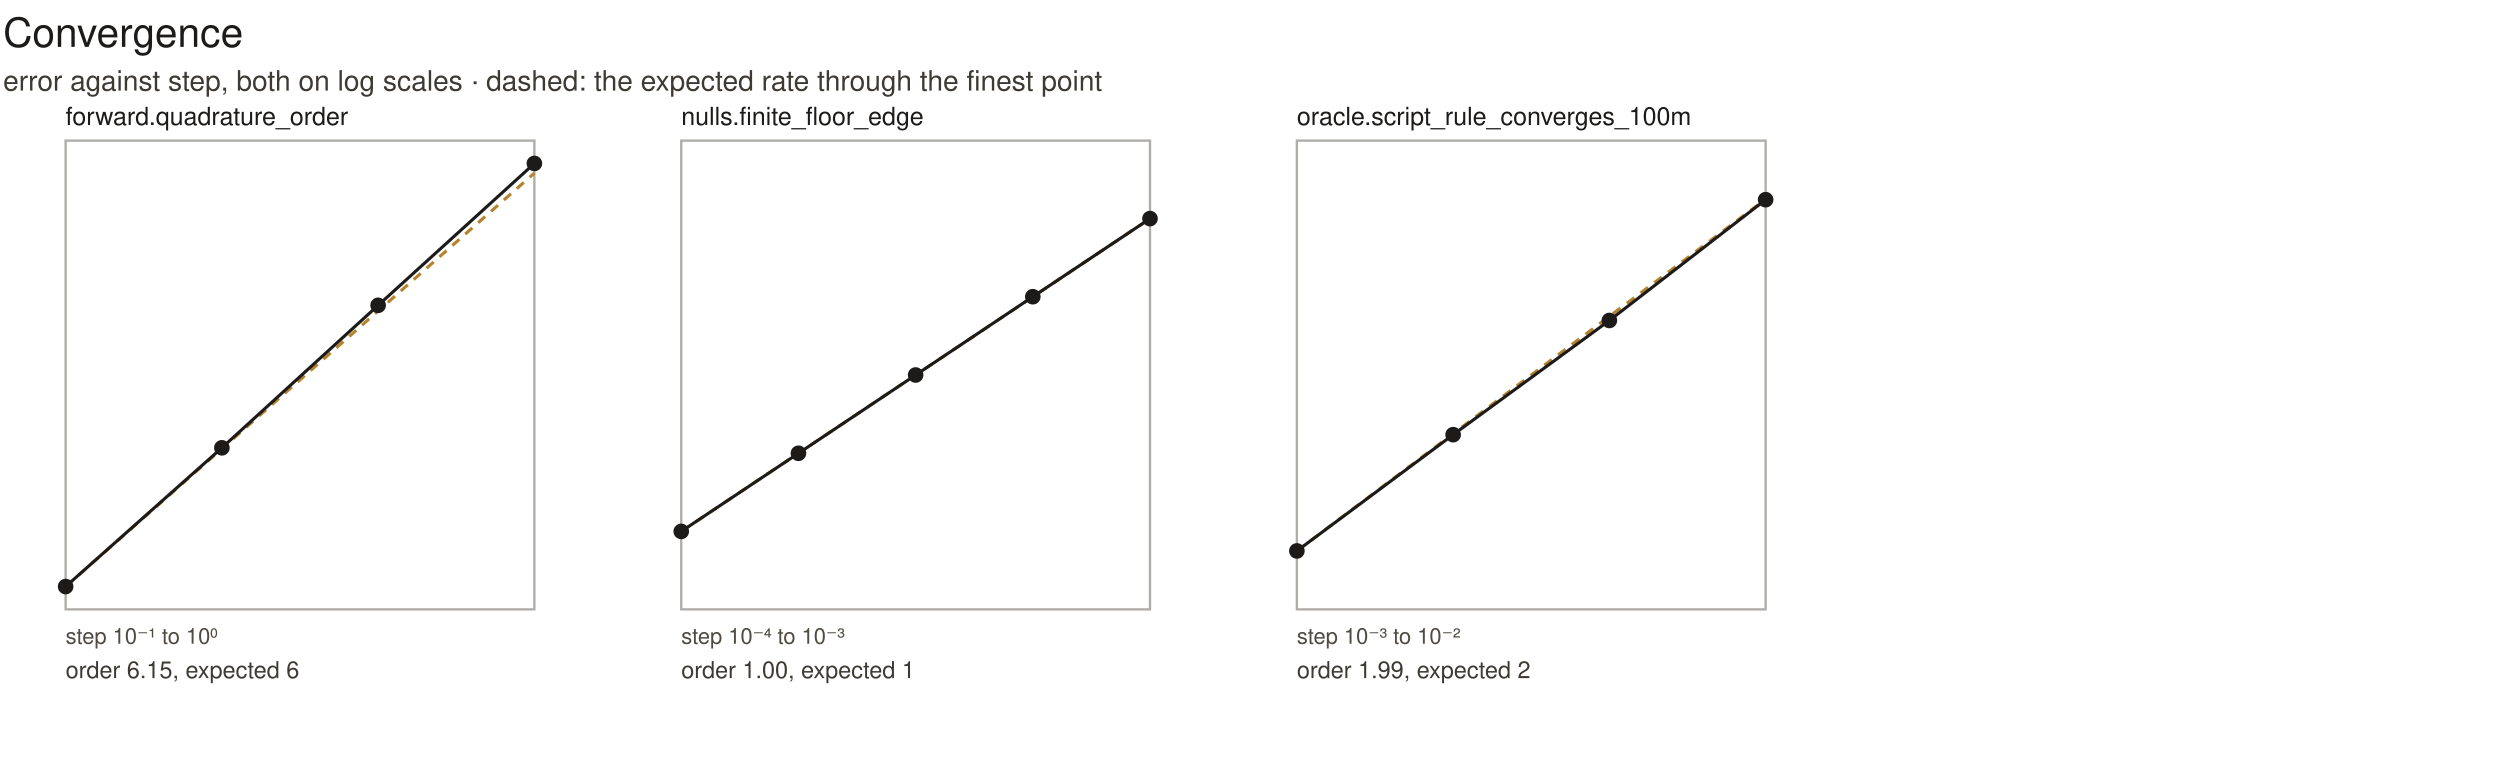
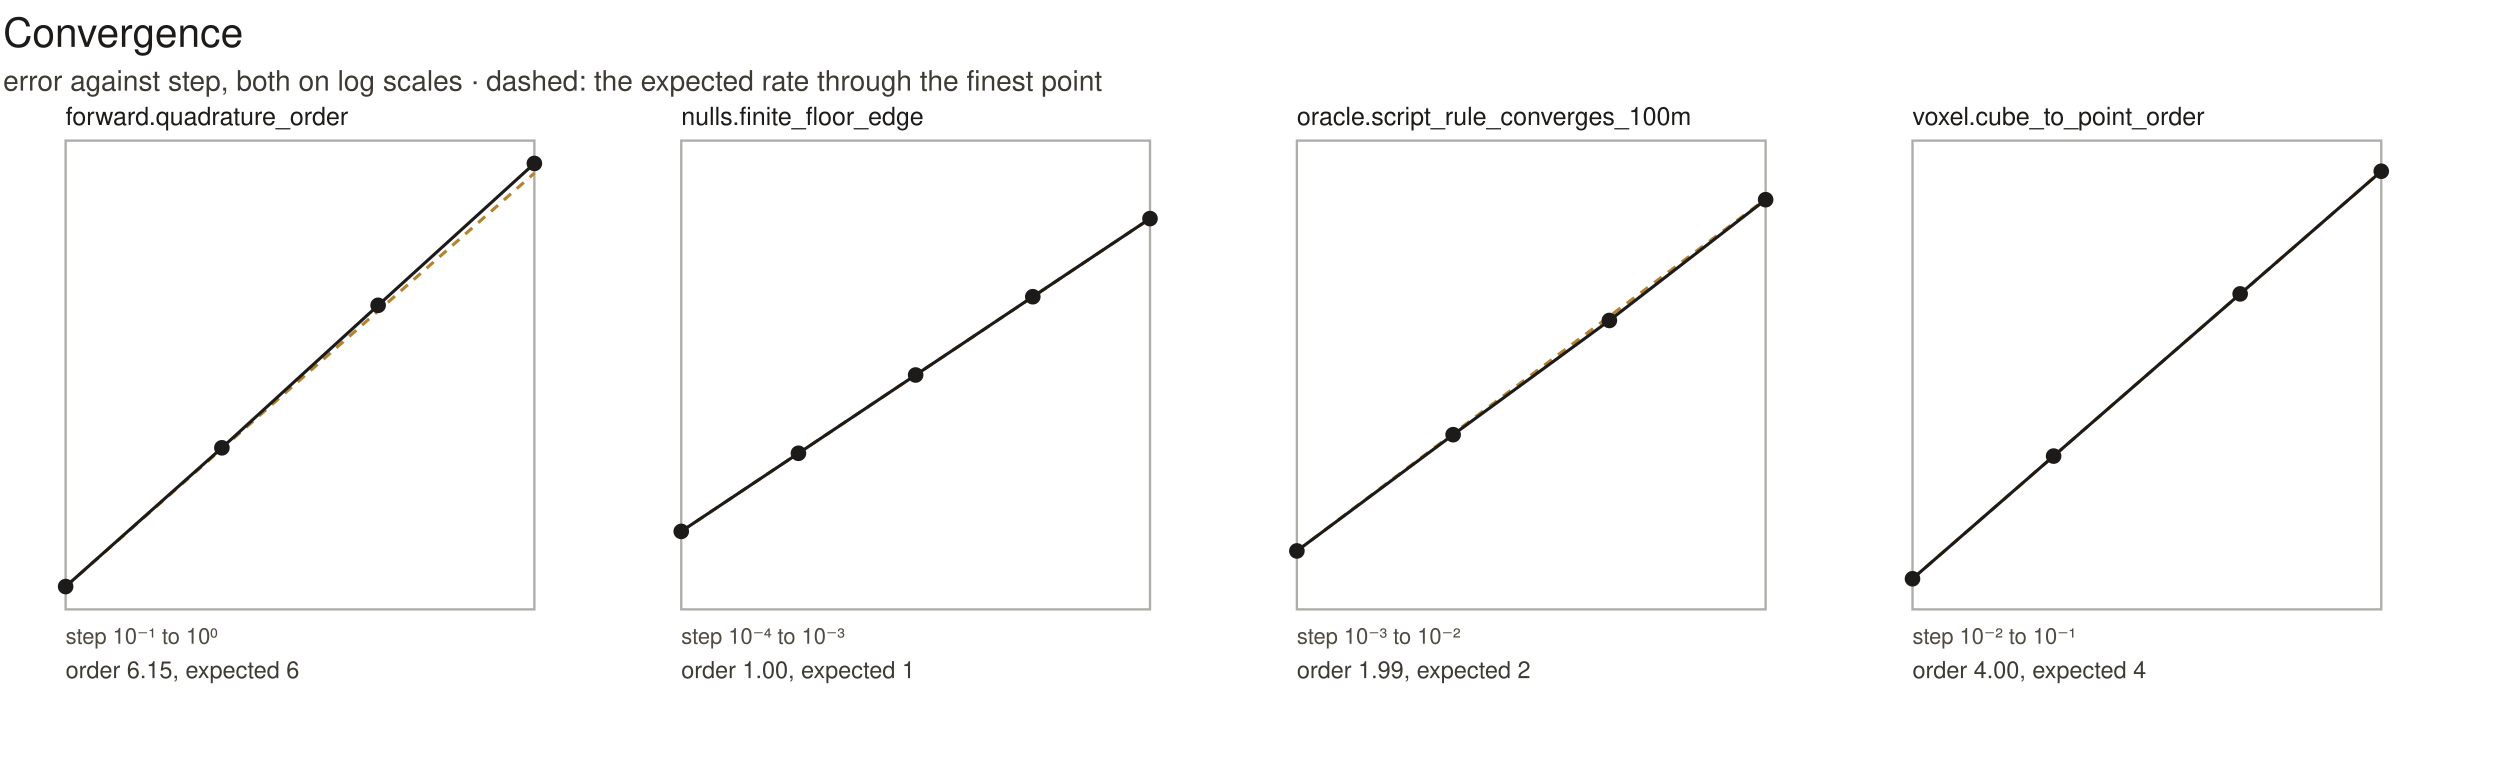
<svg xmlns="http://www.w3.org/2000/svg" viewBox="0 0 1600 500" width="1600" height="500" role="img" aria-label="Error against step size for each convergence case, with the expected rate">
  <style>.t{fill:#1d1b19;font-family:'Helvetica Neue',Helvetica,Arial,'Liberation Sans',Arimo,'Nimbus Sans','DejaVu Sans',sans-serif}.m{fill:#3d3a34}.w{fill:#4f4a42}.axis{stroke:#4f4a42;stroke-opacity:0.45;stroke-width:1.5;fill:none}.grid{stroke:#4f4a42;stroke-opacity:0.18;stroke-width:1}.dot{fill:#1d1b19}.ring{fill:none;stroke:#1d1b19;stroke-width:2}.line{stroke:#1d1b19;stroke-width:2;fill:none;stroke-linejoin:round}.thin{stroke:#1d1b19;stroke-opacity:0.35;stroke-width:1.5;fill:none}.tol{stroke:#b5822e;stroke-width:2.5;fill:none}.tolfill{fill:#b5822e}.dash{stroke:#b5822e;stroke-width:2;stroke-dasharray:6 5;fill:none}</style>
  <text class="t" x="2.0" y="30.0" font-size="26" font-weight="500" text-anchor="start">Convergence</text>
  <text class="t m" x="2.0" y="58.0" font-size="18" font-weight="400" text-anchor="start">error against step, both on log scales · dashed: the expected rate through the finest point</text>
  <rect class="axis" x="42" y="90" width="300" height="300" />
  <line class="dash" x1="42.0" y1="375.4" x2="342.0" y2="110.8" />
  <text class="t m" x="42.0" y="434.0" font-size="15" font-weight="400" text-anchor="start">order 6.15, expected 6</text>
  <polyline class="line" points="42.0,375.4 142.0,286.6 242.0,195.4 342.0,104.6" />
  <circle class="dot" cx="342.0" cy="104.6" r="5" />
  <circle class="dot" cx="242.0" cy="195.4" r="5" />
  <circle class="dot" cx="142.0" cy="286.6" r="5" />
  <circle class="dot" cx="42.0" cy="375.4" r="5" />
  <text class="t" x="42.0" y="80.0" font-size="16" font-weight="400" text-anchor="start">forward.quadrature_order</text>
  <text class="t w" x="42.0" y="412.0" font-size="14" font-weight="400" text-anchor="start">step 10⁻¹ to 10⁰</text>
  <rect class="axis" x="436" y="90" width="300" height="300" />
  <line class="dash" x1="436.0" y1="340.1" x2="736.0" y2="139.9" />
  <text class="t m" x="436.0" y="434.0" font-size="15" font-weight="400" text-anchor="start">order 1.00, expected 1</text>
  <polyline class="line" points="436.0,340.1 511.0,290.1 586.0,240.0 661.0,189.9 736.0,139.9" />
  <circle class="dot" cx="736.0" cy="139.9" r="5" />
  <circle class="dot" cx="661.0" cy="189.9" r="5" />
  <circle class="dot" cx="586.0" cy="240.0" r="5" />
  <circle class="dot" cx="511.0" cy="290.1" r="5" />
  <circle class="dot" cx="436.0" cy="340.1" r="5" />
  <text class="t" x="436.0" y="80.0" font-size="16" font-weight="400" text-anchor="start">nulls.finite_floor_edge</text>
  <text class="t w" x="436.0" y="412.0" font-size="14" font-weight="400" text-anchor="start">step 10⁻⁴ to 10⁻³</text>
  <rect class="axis" x="830" y="90" width="300" height="300" />
  <line class="dash" x1="830.0" y1="352.6" x2="1130.0" y2="127.4" />
  <text class="t m" x="830.0" y="434.0" font-size="15" font-weight="400" text-anchor="start">order 1.99, expected 2</text>
  <polyline class="line" points="830.0,352.6 930.0,278.2 1030.0,205.1 1130.0,127.8" />
  <circle class="dot" cx="1130.0" cy="127.8" r="5" />
  <circle class="dot" cx="1030.0" cy="205.1" r="5" />
  <circle class="dot" cx="930.0" cy="278.2" r="5" />
  <circle class="dot" cx="830.0" cy="352.6" r="5" />
  <text class="t" x="830.0" y="80.0" font-size="16" font-weight="400" text-anchor="start">oracle.script_rule_converges_100m</text>
  <text class="t w" x="830.0" y="412.0" font-size="14" font-weight="400" text-anchor="start">step 10⁻³ to 10⁻²</text>
+   <rect class="axis" x="1224" y="90" width="300" height="300" />
+   <line class="dash" x1="1224.0" y1="370.4" x2="1524.0" y2="109.6" />
+   <text class="t m" x="1224.0" y="434.0" font-size="15" font-weight="400" text-anchor="start">order 4.00, expected 4</text>
+   <polyline class="line" points="1224.0,370.4 1314.3,291.9 1433.7,188.1 1524.0,109.6" />
+   <circle class="dot" cx="1524.0" cy="109.6" r="5" />
+   <circle class="dot" cx="1433.7" cy="188.1" r="5" />
+   <circle class="dot" cx="1314.3" cy="291.9" r="5" />
+   <circle class="dot" cx="1224.0" cy="370.4" r="5" />
+   <text class="t" x="1224.0" y="80.0" font-size="16" font-weight="400" text-anchor="start">voxel.cube_to_point_order</text>
+   <text class="t w" x="1224.0" y="412.0" font-size="14" font-weight="400" text-anchor="start">step 10⁻² to 10⁻¹</text>
</svg>
